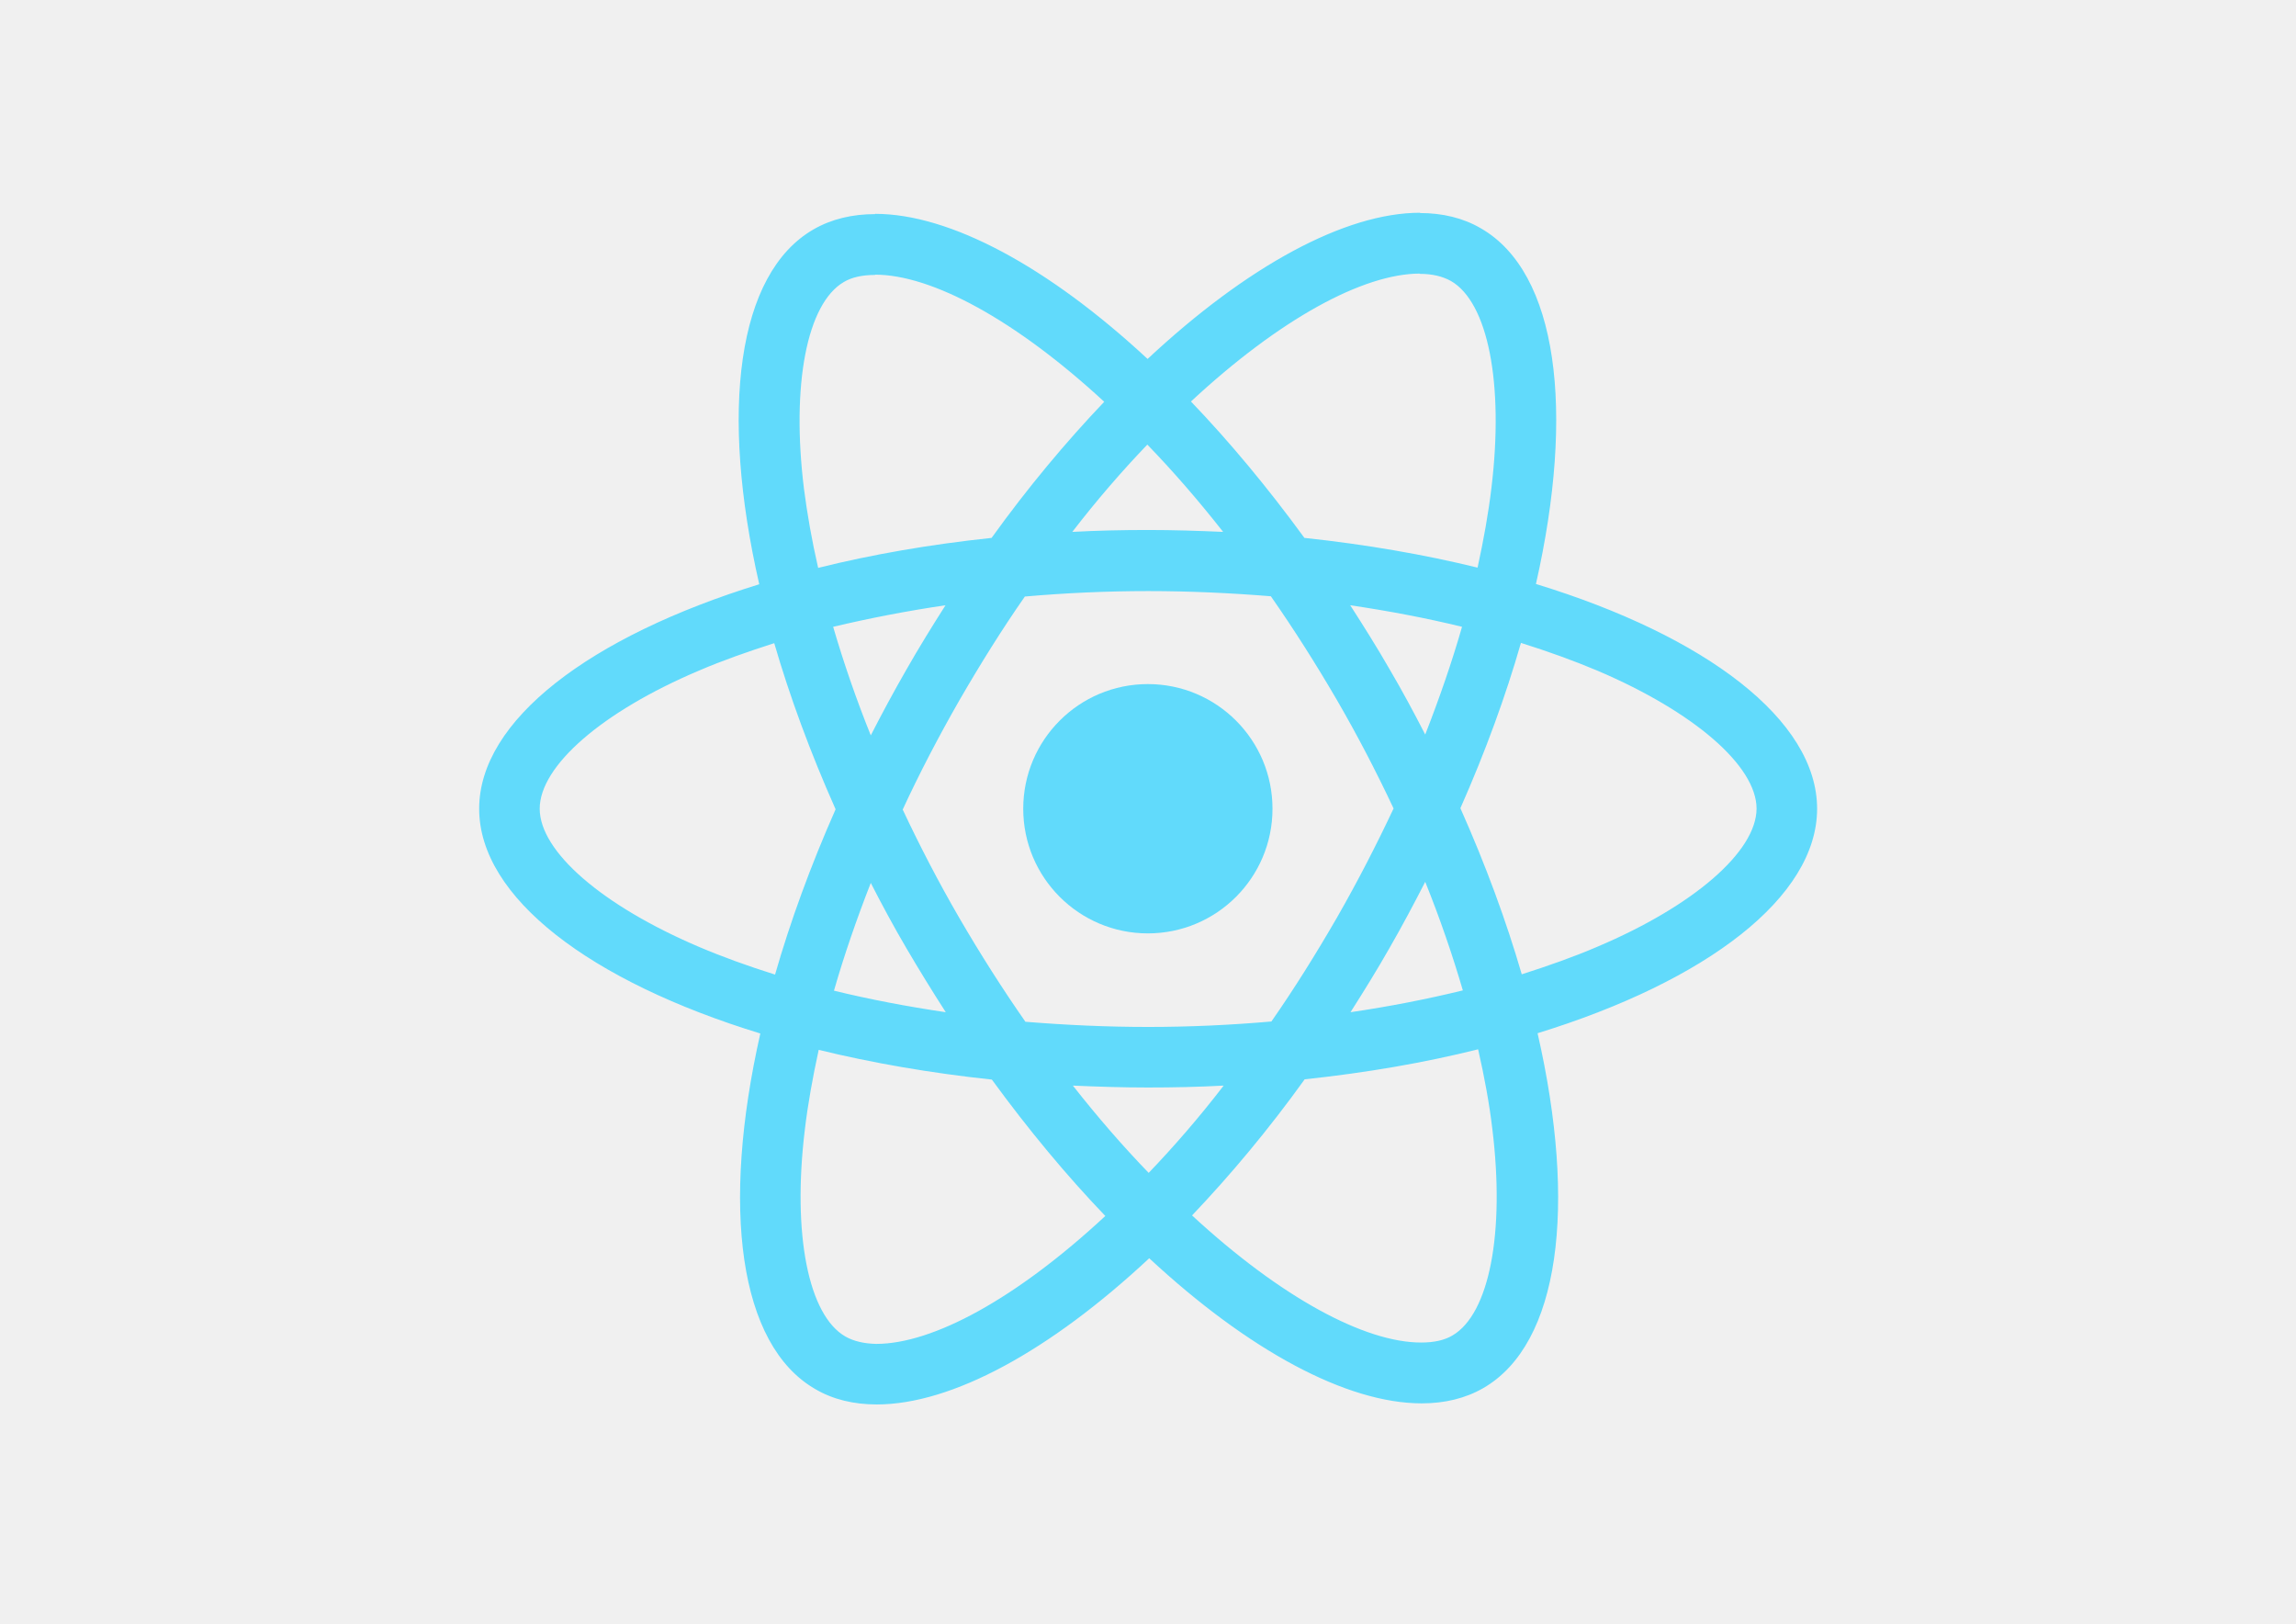
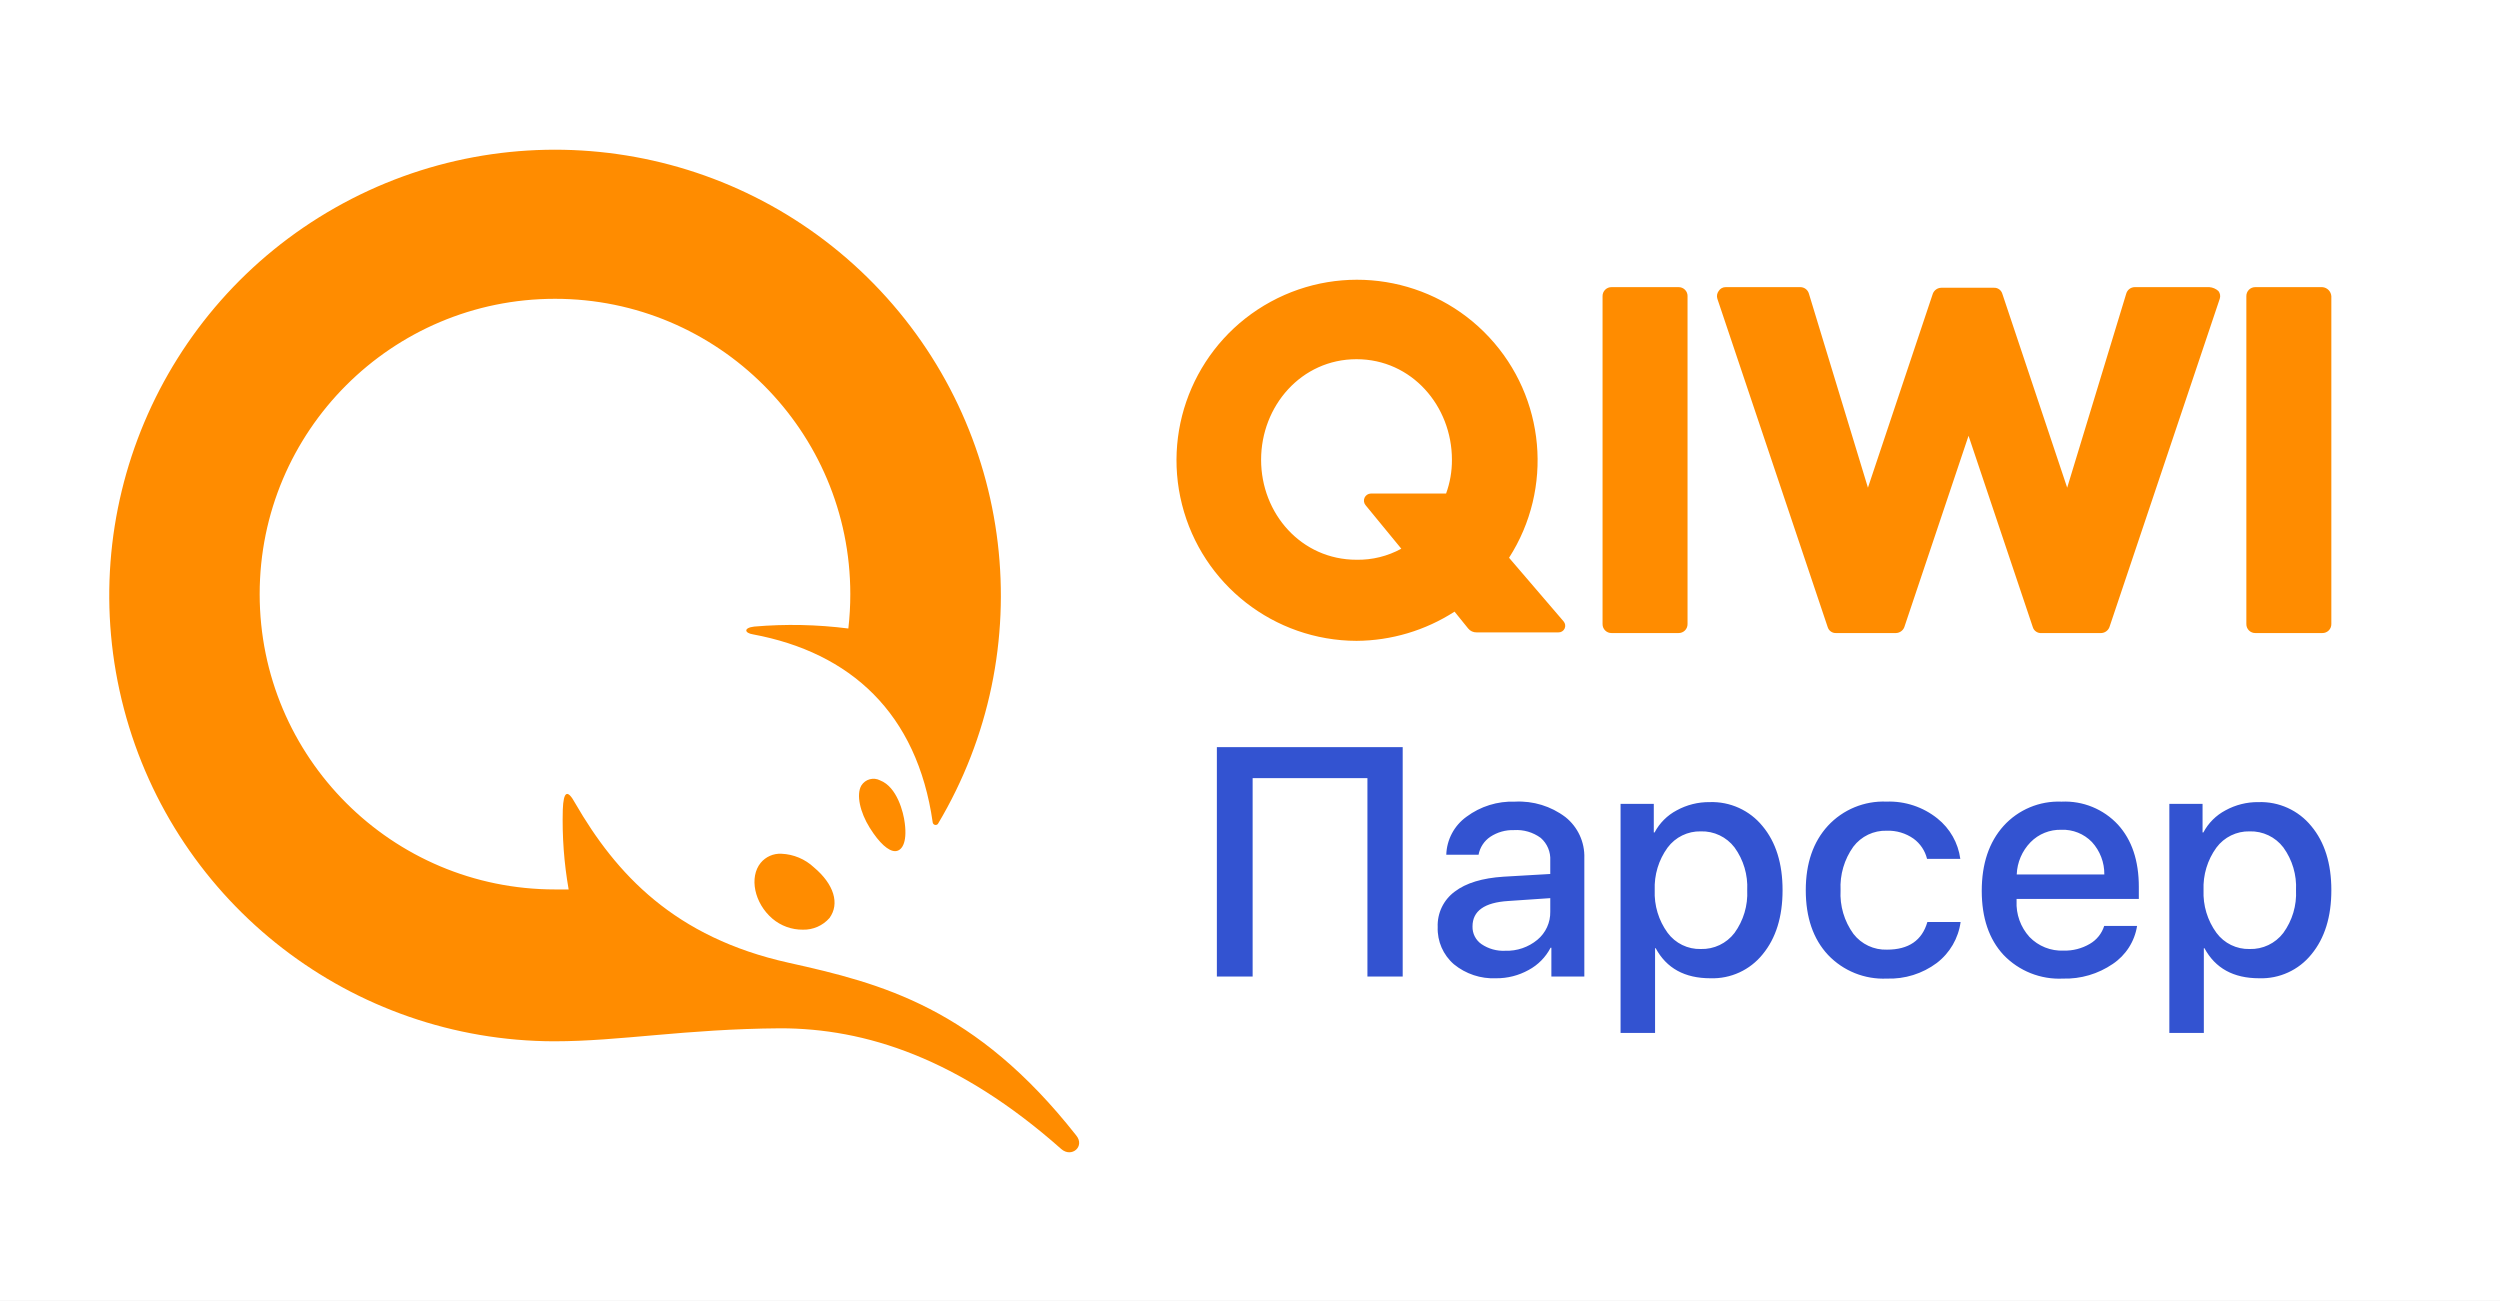
- <svg xmlns="http://www.w3.org/2000/svg" viewBox="0 0 841.9 595.3">
-   <g fill="#61DAFB">
-     <path d="M666.3 296.5c0-32.5-40.7-63.3-103.1-82.4 14.4-63.6 8-114.2-20.2-130.4-6.5-3.8-14.1-5.6-22.4-5.6v22.3c4.6 0 8.3.9 11.4 2.6 13.6 7.8 19.5 37.5 14.9 75.7-1.1 9.4-2.9 19.3-5.1 29.4-19.6-4.8-41-8.5-63.5-10.9-13.5-18.5-27.5-35.3-41.6-50 32.6-30.3 63.2-46.9 84-46.9V78c-27.5 0-63.5 19.6-99.9 53.6-36.4-33.8-72.4-53.2-99.9-53.2v22.3c20.7 0 51.4 16.5 84 46.6-14 14.7-28 31.4-41.3 49.9-22.6 2.4-44 6.1-63.6 11-2.3-10-4-19.7-5.2-29-4.7-38.2 1.1-67.9 14.6-75.8 3-1.8 6.9-2.6 11.5-2.6V78.5c-8.4 0-16 1.8-22.6 5.6-28.1 16.2-34.4 66.7-19.9 130.1-62.2 19.2-102.7 49.9-102.7 82.3 0 32.5 40.7 63.3 103.1 82.4-14.4 63.6-8 114.2 20.2 130.4 6.5 3.8 14.1 5.6 22.5 5.6 27.5 0 63.5-19.6 99.9-53.6 36.4 33.8 72.4 53.2 99.9 53.2 8.4 0 16-1.8 22.6-5.6 28.1-16.2 34.4-66.7 19.9-130.1 62-19.1 102.5-49.9 102.5-82.3zm-130.2-66.7c-3.7 12.9-8.3 26.2-13.5 39.5-4.1-8-8.4-16-13.1-24-4.6-8-9.5-15.8-14.4-23.4 14.2 2.1 27.9 4.7 41 7.9zm-45.8 106.5c-7.8 13.5-15.8 26.3-24.1 38.2-14.9 1.3-30 2-45.2 2-15.1 0-30.2-.7-45-1.9-8.3-11.9-16.4-24.6-24.2-38-7.6-13.1-14.5-26.4-20.8-39.8 6.2-13.4 13.2-26.8 20.7-39.9 7.8-13.5 15.8-26.3 24.1-38.2 14.9-1.3 30-2 45.2-2 15.1 0 30.2.7 45 1.9 8.3 11.9 16.4 24.6 24.2 38 7.6 13.1 14.5 26.4 20.8 39.8-6.3 13.4-13.2 26.8-20.7 39.9zm32.3-13c5.4 13.4 10 26.8 13.8 39.8-13.1 3.2-26.9 5.9-41.2 8 4.9-7.7 9.8-15.6 14.4-23.7 4.6-8 8.9-16.1 13-24.1zM421.2 430c-9.3-9.6-18.6-20.3-27.8-32 9 .4 18.2.7 27.5.7 9.4 0 18.7-.2 27.8-.7-9 11.7-18.3 22.4-27.5 32zm-74.4-58.9c-14.2-2.1-27.9-4.7-41-7.9 3.7-12.9 8.3-26.2 13.5-39.5 4.1 8 8.4 16 13.1 24 4.7 8 9.5 15.8 14.4 23.4zM420.7 163c9.3 9.6 18.6 20.3 27.8 32-9-.4-18.2-.7-27.5-.7-9.4 0-18.7.2-27.8.7 9-11.7 18.3-22.4 27.5-32zm-74 58.9c-4.9 7.7-9.8 15.6-14.4 23.7-4.6 8-8.9 16-13 24-5.4-13.4-10-26.8-13.8-39.8 13.1-3.1 26.9-5.8 41.2-7.9zm-90.5 125.2c-35.4-15.1-58.3-34.9-58.3-50.6 0-15.7 22.9-35.6 58.3-50.6 8.6-3.7 18-7 27.7-10.1 5.7 19.6 13.2 40 22.5 60.9-9.2 20.8-16.6 41.1-22.2 60.6-9.9-3.1-19.3-6.5-28-10.2zM310 490c-13.6-7.8-19.5-37.5-14.9-75.7 1.1-9.4 2.9-19.3 5.1-29.4 19.6 4.8 41 8.5 63.5 10.9 13.5 18.5 27.5 35.3 41.6 50-32.6 30.3-63.2 46.9-84 46.9-4.5-.1-8.3-1-11.3-2.7zm237.2-76.2c4.7 38.2-1.1 67.9-14.6 75.8-3 1.8-6.9 2.6-11.5 2.6-20.7 0-51.4-16.5-84-46.6 14-14.7 28-31.4 41.3-49.9 22.6-2.4 44-6.1 63.6-11 2.3 10.1 4.1 19.8 5.2 29.1zm38.5-66.7c-8.6 3.7-18 7-27.7 10.1-5.7-19.6-13.2-40-22.5-60.9 9.2-20.8 16.6-41.1 22.2-60.6 9.9 3.1 19.3 6.5 28.1 10.2 35.4 15.1 58.3 34.9 58.3 50.6-.1 15.7-23 35.6-58.4 50.6zM320.8 78.4z" />
-     <circle cx="420.9" cy="296.5" r="45.7" />
-     <path d="M520.5 78.1z" />
+ <svg xmlns="http://www.w3.org/2000/svg" width="371" height="193" viewBox="0 0 371 193">
+   <defs>
+     <style>
+       .cls-1 {
+         clip-path: url(#clip-logo);
+       }
+ 
+       .cls-2 {
+         fill: #ff8c00;
+       }
+ 
+       .cls-3 {
+         fill: #3353d1;
+       }
+ 
+       .cls-4 {
+         fill: #fff;
+       }
+     </style>
+     <clipPath id="clip-logo">
+       <rect width="371" height="193" />
+     </clipPath>
+   </defs>
+   <g id="logo" class="cls-1">
+     <rect class="cls-4" width="371" height="193" />
+     <g id="layer1" transform="translate(-38.978 -322.664)">
+       <g id="g5493" transform="translate(54.978 344.664)">
+         <path id="path5491" class="cls-2" d="M234.465,23.571v48.64a1.317,1.317,0,0,1-1.347,1.347H223.2a1.317,1.317,0,0,1-1.347-1.347V23.571a1.317,1.317,0,0,1,1.347-1.347h9.921a1.317,1.317,0,0,1,1.347,1.347ZM311.9,22.224a2.278,2.278,0,0,1,1.347.578,1.226,1.226,0,0,1,.195,1.156L297.069,72.693a1.371,1.371,0,0,1-1.251.868h-8.861a1.243,1.243,0,0,1-1.251-.868l-9.541-28.412L266.631,72.69a1.371,1.371,0,0,1-1.251.868h-8.861a1.239,1.239,0,0,1-1.251-.868L238.892,23.954a1.273,1.273,0,0,1,.192-1.153,1.211,1.211,0,0,1,1.06-.578H251.22a1.332,1.332,0,0,1,1.254.961l8.762,28.8,9.633-28.8a1.371,1.371,0,0,1,1.251-.868h7.8a1.243,1.243,0,0,1,1.251.868l9.633,28.8,8.765-28.8a1.329,1.329,0,0,1,1.251-.961H311.9Zm16.758,0a1.446,1.446,0,0,1,1.347,1.347v48.64a1.317,1.317,0,0,1-1.347,1.347H318.74a1.317,1.317,0,0,1-1.347-1.347V23.571a1.317,1.317,0,0,1,1.347-1.347Zm-112.592,49.6a.982.982,0,0,1-.772,1.635H203.161a1.554,1.554,0,0,1-1.251-.578l-2.021-2.5a27.165,27.165,0,0,1-14.546,4.335,26.794,26.794,0,1,1,22.634-12.331l8.092,9.439Zm-101.423,23.6c2.506.964,3.47,4.718,3.661,6.355.386,2.988-.479,4.143-1.443,4.143s-2.314-1.156-3.757-3.467-2.024-4.912-1.251-6.263a2.125,2.125,0,0,1,2.793-.769Zm-14.639,10.885a7.516,7.516,0,0,1,4.817,2.021c2.985,2.506,3.853,5.394,2.311,7.514a5.074,5.074,0,0,1-3.949,1.733,6.871,6.871,0,0,1-4.526-1.637c-2.7-2.311-3.467-6.167-1.736-8.283a3.735,3.735,0,0,1,3.083-1.347ZM66.3,134.142a66.155,66.155,0,1,1,56.923-32.265.439.439,0,0,1-.772-.195c-2.311-16.276-12.232-25.236-26.679-27.93-1.254-.195-1.446-.964.192-1.156a65.8,65.8,0,0,1,13.965.287,44.319,44.319,0,0,0,.29-5.1A43.825,43.825,0,1,0,66.4,111.606h2.021a59.119,59.119,0,0,1-.868-11.849c.1-2.7.677-3.083,1.832-.964,6.068,10.5,14.737,19.937,31.687,23.694,13.869,3.083,27.739,6.646,42.668,25.619,1.347,1.637-.674,3.371-2.215,2.024-15.216-13.486-29.086-17.917-41.7-17.917-14.16.1-23.79,1.928-33.519,1.928Zm125.689-73.1-5.3-6.454a1.053,1.053,0,0,1,.772-1.733h11.172a14.416,14.416,0,0,0,.868-5.008c0-7.993-5.972-14.929-14.16-14.929s-14.16,6.936-14.16,14.929,5.975,14.833,14.16,14.833a13.33,13.33,0,0,0,6.646-1.637Z" transform="translate(-0.034 -1.613)" />
+         <path id="Path_1" data-name="Path 1" class="cls-3" d="M25.266,5.157V-24.287H8.231V5.157H2.923V-28.888H30.5V5.157ZM45.722,1.335A7.094,7.094,0,0,0,50.487-.293,5.282,5.282,0,0,0,52.4-4.469V-6.474L46.17-6.05q-5.309.33-5.309,3.775A3.078,3.078,0,0,0,42.183.344,5.761,5.761,0,0,0,45.722,1.335ZM44.353,5.417A9.231,9.231,0,0,1,38.1,3.341,6.973,6.973,0,0,1,35.694-2.18a6.235,6.235,0,0,1,2.525-5.261q2.5-1.911,7.267-2.218l6.913-.4v-1.982a4.145,4.145,0,0,0-1.416-3.374,6.045,6.045,0,0,0-3.964-1.156,6.049,6.049,0,0,0-3.515.991,4.119,4.119,0,0,0-1.746,2.666H36.968a7.211,7.211,0,0,1,3-5.639,11.359,11.359,0,0,1,7.2-2.241,11.419,11.419,0,0,1,7.479,2.289,7.458,7.458,0,0,1,2.808,6.087V5.157H52.564V.887h-.118a7.84,7.84,0,0,1-3.256,3.3A9.741,9.741,0,0,1,44.353,5.417ZM76.039-20.725A9.684,9.684,0,0,1,83.9-17.162q2.973,3.563,2.973,9.508,0,5.922-2.949,9.508a9.542,9.542,0,0,1-7.762,3.563q-5.71,0-8.116-4.459h-.094V13.533h-5.12v-34h4.931v4.247h.118a7.847,7.847,0,0,1,3.28-3.28A9.92,9.92,0,0,1,76.039-20.725Zm-1.3,21.8a6.064,6.064,0,0,0,5-2.383,9.933,9.933,0,0,0,1.887-6.347A9.933,9.933,0,0,0,79.743-14a6.064,6.064,0,0,0-5-2.383,5.972,5.972,0,0,0-4.931,2.407A10.057,10.057,0,0,0,67.9-7.654a10.057,10.057,0,0,0,1.911,6.323A5.931,5.931,0,0,0,74.742,1.076ZM108.315-12.3a5.252,5.252,0,0,0-2.005-3,6.508,6.508,0,0,0-3.964-1.18A6,6,0,0,0,97.368-14.1,10.216,10.216,0,0,0,95.48-7.654a10.088,10.088,0,0,0,1.911,6.488A6.045,6.045,0,0,0,102.37,1.17q4.813,0,5.993-4.105h4.931a9.207,9.207,0,0,1-3.539,6.087,11.7,11.7,0,0,1-7.408,2.312,11.324,11.324,0,0,1-8.73-3.515q-3.3-3.539-3.3-9.6,0-5.969,3.28-9.555A11.23,11.23,0,0,1,102.3-20.8a11.441,11.441,0,0,1,7.55,2.5,9.243,9.243,0,0,1,3.4,5.993Zm19.937-4.318a6.164,6.164,0,0,0-4.577,1.84,7.256,7.256,0,0,0-2.053,4.789h13a6.99,6.99,0,0,0-1.84-4.813A6,6,0,0,0,128.252-16.62ZM139.482-2.345a8.35,8.35,0,0,1-3.61,5.639,12.452,12.452,0,0,1-7.385,2.171,11.44,11.44,0,0,1-8.824-3.515q-3.232-3.492-3.232-9.508t3.232-9.626a10.992,10.992,0,0,1,8.612-3.61,10.725,10.725,0,0,1,8.376,3.421q3.091,3.4,3.091,9.225v1.793H121.6v.307a7.408,7.408,0,0,0,1.911,5.332,6.641,6.641,0,0,0,5.073,2.029,7.3,7.3,0,0,0,3.869-.991A4.691,4.691,0,0,0,134.6-2.345Zm18-18.379a9.684,9.684,0,0,1,7.857,3.563q2.973,3.563,2.973,9.508,0,5.922-2.949,9.508A9.542,9.542,0,0,1,157.6,5.417q-5.71,0-8.116-4.459h-.094V13.533h-5.12v-34H149.2v4.247h.118a7.848,7.848,0,0,1,3.28-3.28A9.92,9.92,0,0,1,157.484-20.725Zm-1.3,21.8a6.064,6.064,0,0,0,5-2.383,9.933,9.933,0,0,0,1.887-6.347A9.933,9.933,0,0,0,161.188-14a6.064,6.064,0,0,0-5-2.383,5.972,5.972,0,0,0-4.931,2.407,10.057,10.057,0,0,0-1.911,6.323,10.057,10.057,0,0,0,1.911,6.323A5.931,5.931,0,0,0,156.187,1.076Z" transform="translate(161.66 117.758)" />
+       </g>
+     </g>
  </g>
</svg>
